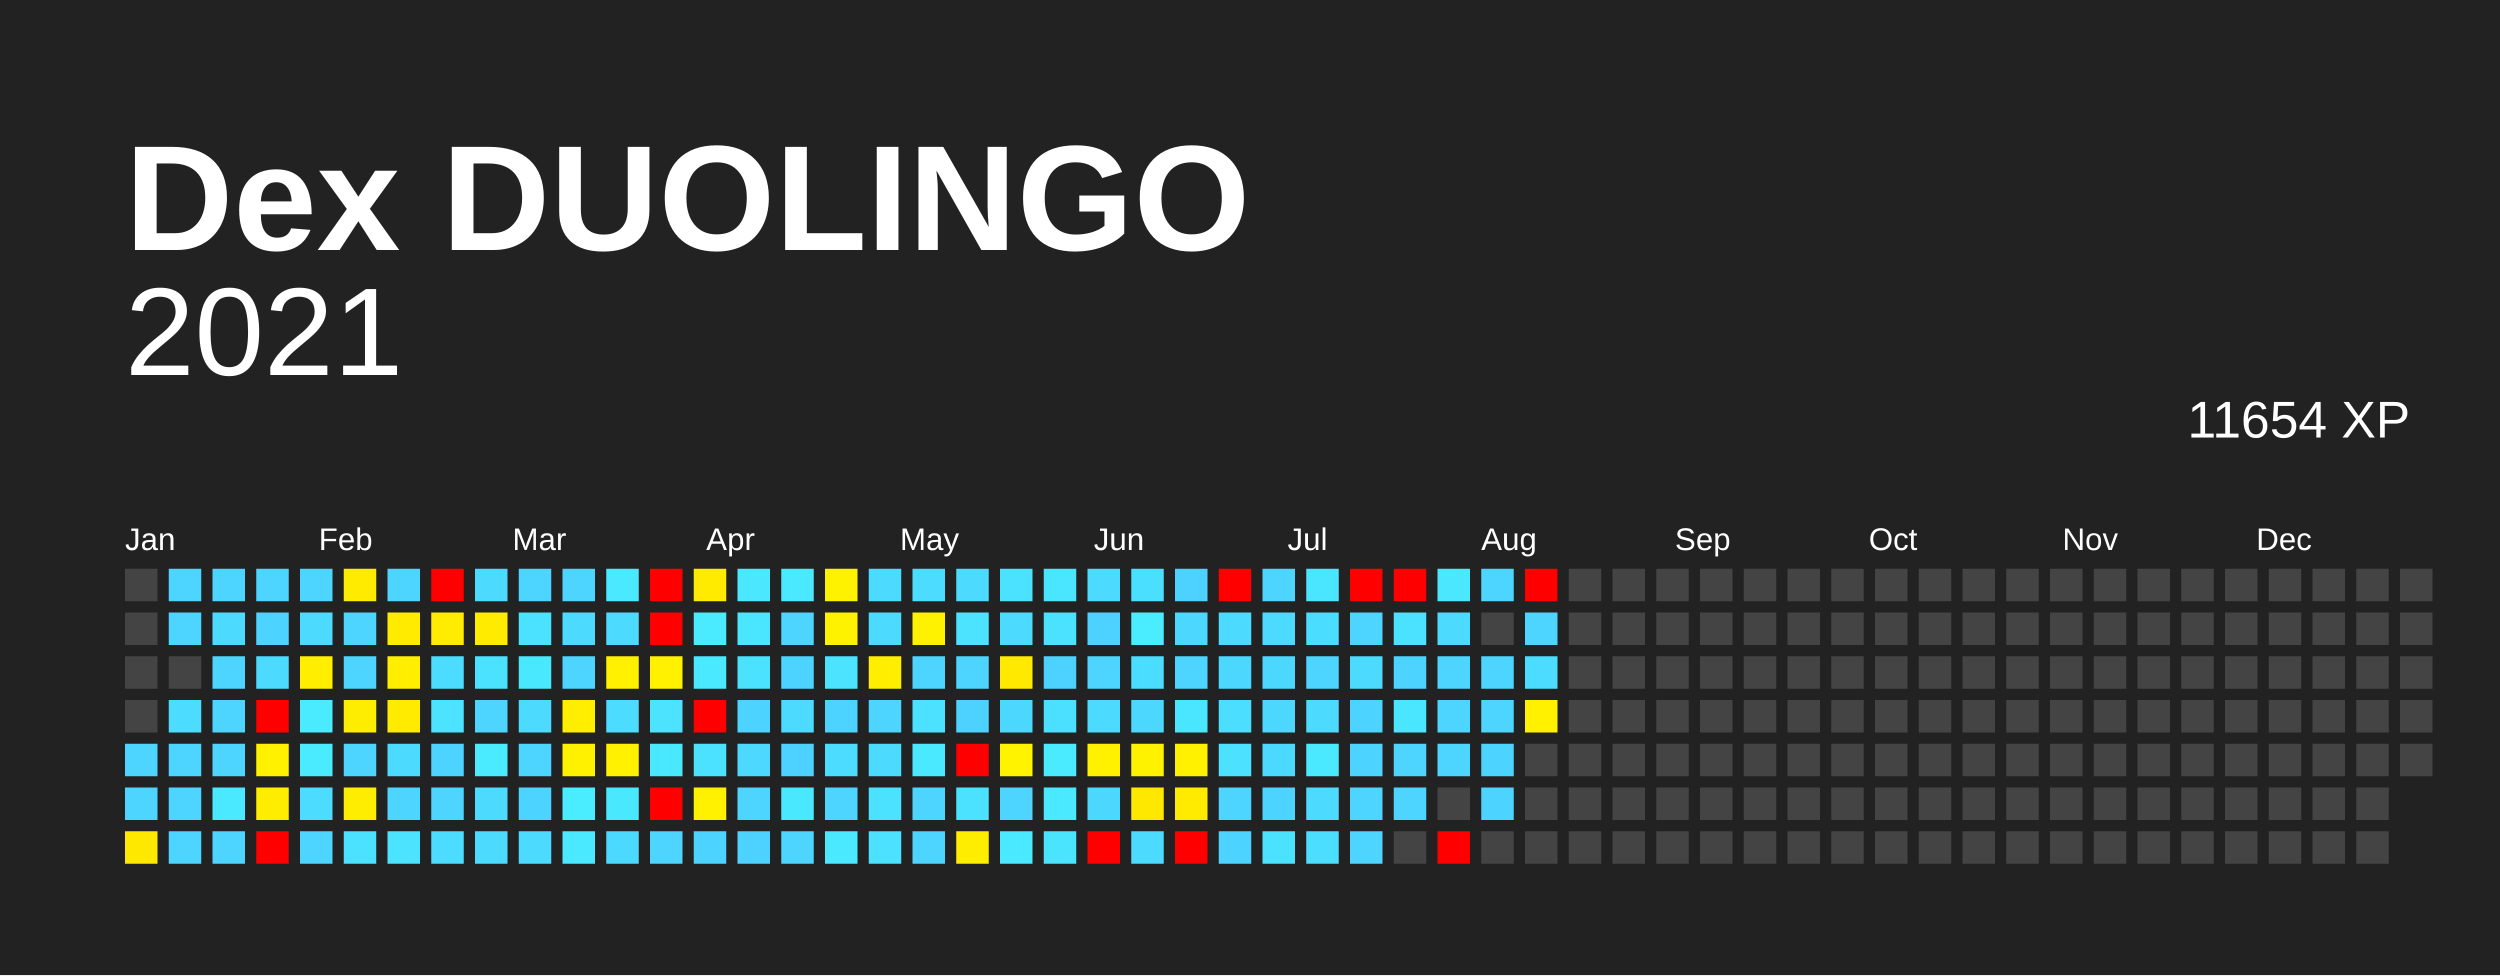
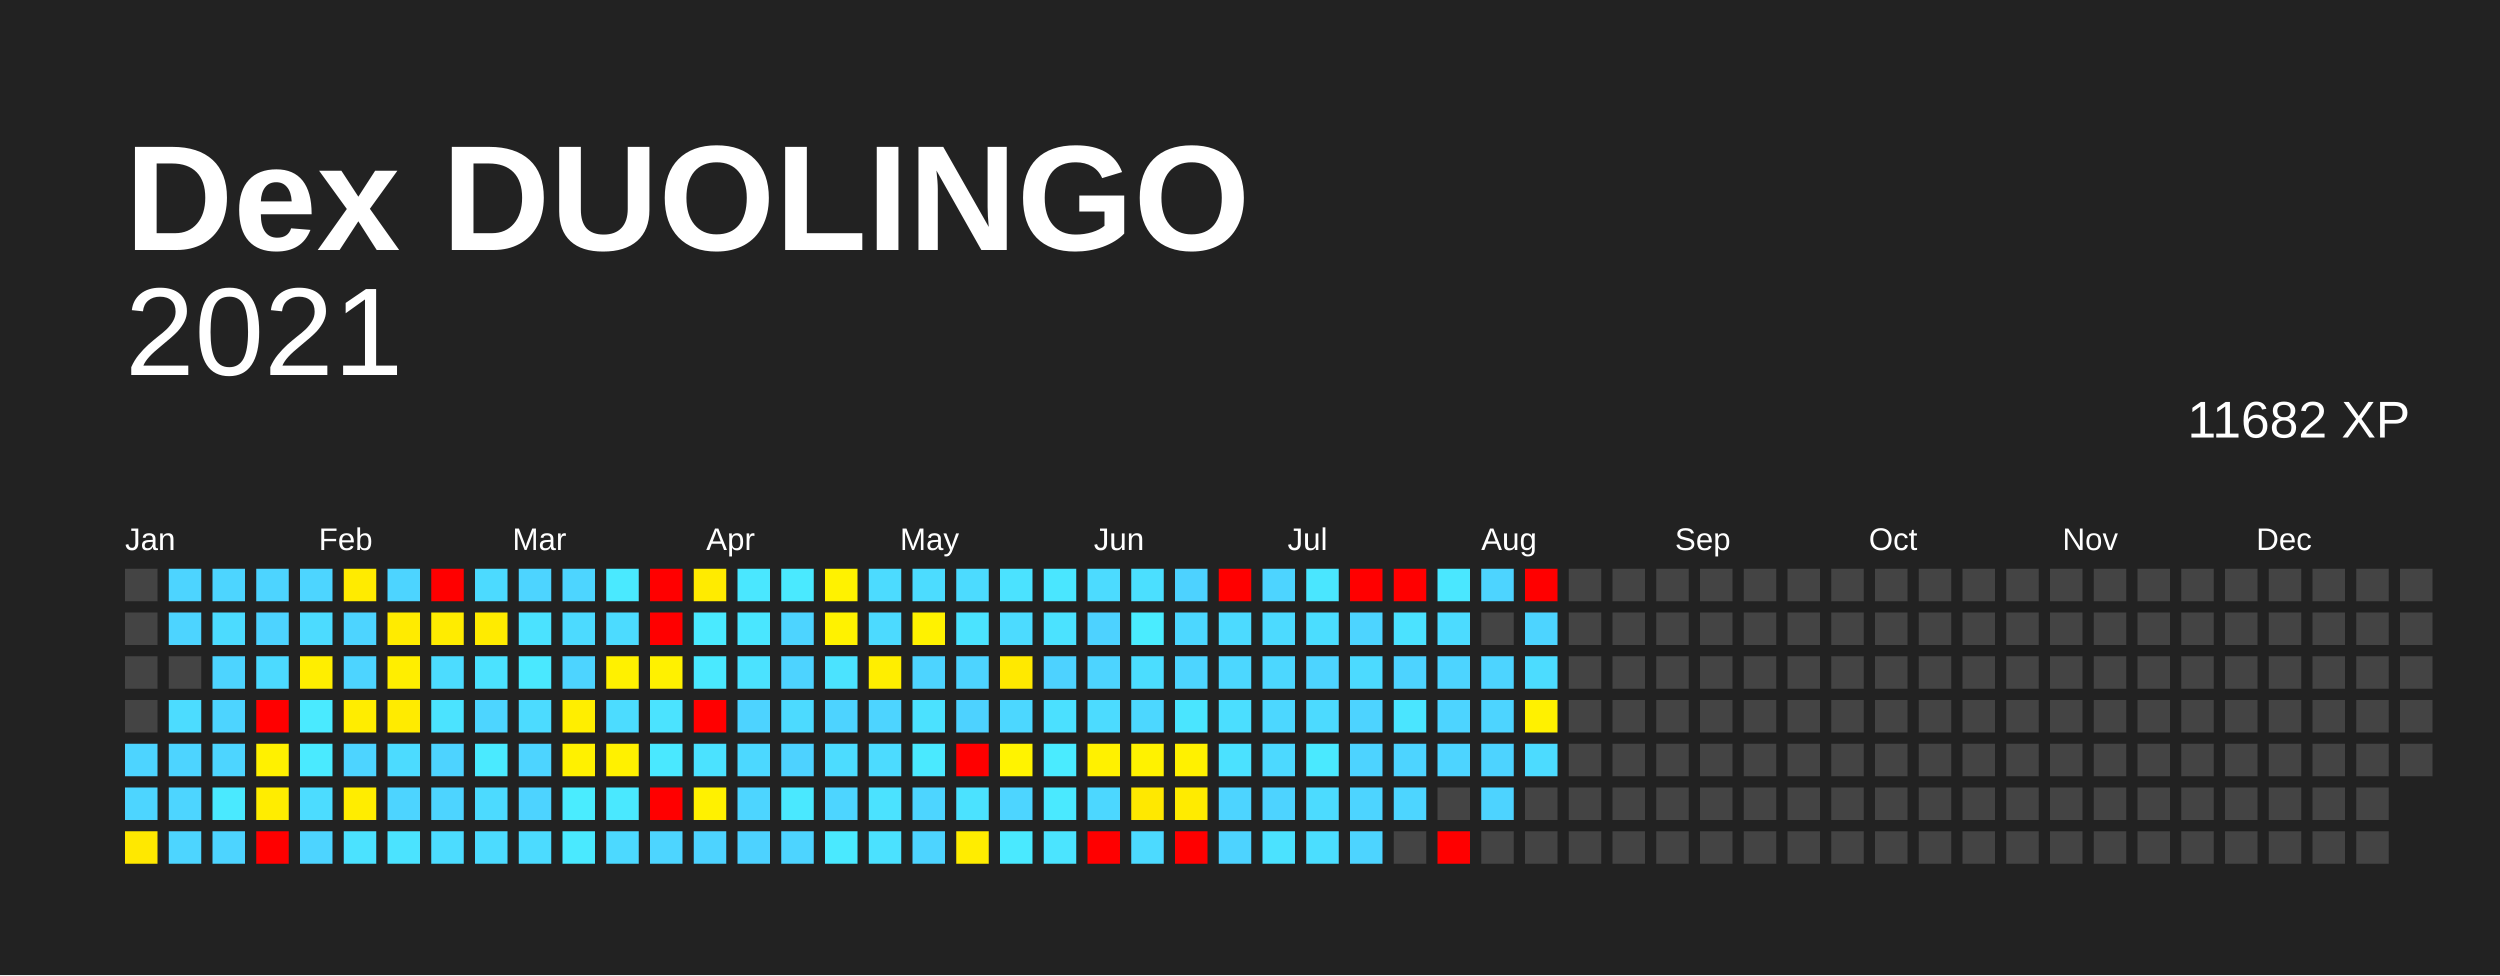
<svg xmlns="http://www.w3.org/2000/svg" baseProfile="full" height="78mm" version="1.1" viewBox="0,0,200,78" width="200mm">
  <defs />
  <rect fill="#222222" height="78" width="200" x="0" y="0" />
  <text fill="#FFFFFF" style="font-size:12px; font-family:Arial; font-weight:bold;" x="10" y="20">Dex DUOLINGO</text>
  <text alignment-baseline="hanging" fill="#FFFFFF" style="font-size:10.0px; font-family:Arial;" x="10" y="30">2021</text>
-   <text alignment-baseline="hanging" fill="#FFFFFF" style="font-size:4.125px; font-family:Arial;" x="175" y="35">11654 XP</text>
+   <text alignment-baseline="hanging" fill="#FFFFFF" style="font-size:4.125px; font-family:Arial;" x="175" y="35">11682 XP</text>
  <text fill="#FFFFFF" style="font-size:2.5px; font-family:Arial" x="10.0" y="44">Jan</text>
  <text fill="#FFFFFF" style="font-size:2.5px; font-family:Arial" x="25.5" y="44">Feb</text>
  <text fill="#FFFFFF" style="font-size:2.5px; font-family:Arial" x="41.0" y="44">Mar</text>
  <text fill="#FFFFFF" style="font-size:2.5px; font-family:Arial" x="56.5" y="44">Apr</text>
  <text fill="#FFFFFF" style="font-size:2.5px; font-family:Arial" x="72.0" y="44">May</text>
  <text fill="#FFFFFF" style="font-size:2.5px; font-family:Arial" x="87.5" y="44">Jun</text>
  <text fill="#FFFFFF" style="font-size:2.5px; font-family:Arial" x="103.0" y="44">Jul</text>
  <text fill="#FFFFFF" style="font-size:2.5px; font-family:Arial" x="118.5" y="44">Aug</text>
  <text fill="#FFFFFF" style="font-size:2.5px; font-family:Arial" x="134.0" y="44">Sep</text>
  <text fill="#FFFFFF" style="font-size:2.5px; font-family:Arial" x="149.5" y="44">Oct</text>
  <text fill="#FFFFFF" style="font-size:2.5px; font-family:Arial" x="165.0" y="44">Nov</text>
  <text fill="#FFFFFF" style="font-size:2.5px; font-family:Arial" x="180.5" y="44">Dec</text>
  <rect fill="#444444" height="2.6" width="2.6" x="10.0" y="45.5" />
  <rect fill="#444444" height="2.6" width="2.6" x="10.0" y="49.0" />
  <rect fill="#444444" height="2.6" width="2.6" x="10.0" y="52.5" />
  <rect fill="#444444" height="2.6" width="2.6" x="10.0" y="56.0" />
  <rect fill="#4dd4ff" height="2.6" width="2.6" x="10.0" y="59.5" />
  <rect fill="#4dd5ff" height="2.6" width="2.6" x="10.0" y="63.0" />
  <rect fill="#ffe800" height="2.6" width="2.6" x="10.0" y="66.5" />
  <rect fill="#4dd4ff" height="2.6" width="2.6" x="13.5" y="45.5" />
  <rect fill="#4dd4ff" height="2.6" width="2.6" x="13.5" y="49.0" />
  <rect fill="#444444" height="2.6" width="2.6" x="13.5" y="52.5" />
  <rect fill="#4cdcff" height="2.6" width="2.6" x="13.5" y="56.0" />
  <rect fill="#4dd4ff" height="2.6" width="2.6" x="13.5" y="59.5" />
  <rect fill="#4dd5ff" height="2.6" width="2.6" x="13.5" y="63.0" />
  <rect fill="#4dd5ff" height="2.6" width="2.6" x="13.5" y="66.5" />
  <rect fill="#4dd5ff" height="2.6" width="2.6" x="17.0" y="45.5" />
  <rect fill="#4cdbff" height="2.6" width="2.6" x="17.0" y="49.0" />
  <rect fill="#4dd4ff" height="2.6" width="2.6" x="17.0" y="52.5" />
  <rect fill="#4dd4ff" height="2.6" width="2.6" x="17.0" y="56.0" />
  <rect fill="#4dd5ff" height="2.6" width="2.6" x="17.0" y="59.5" />
  <rect fill="#4ae9ff" height="2.6" width="2.6" x="17.0" y="63.0" />
  <rect fill="#4dd4ff" height="2.6" width="2.6" x="17.0" y="66.5" />
  <rect fill="#4dd4ff" height="2.6" width="2.6" x="20.5" y="45.5" />
  <rect fill="#4dd3ff" height="2.6" width="2.6" x="20.5" y="49.0" />
  <rect fill="#4cdaff" height="2.6" width="2.6" x="20.5" y="52.5" />
  <rect fill="red" height="2.6" width="2.6" x="20.5" y="56.0" />
  <rect fill="#fff100" height="2.6" width="2.6" x="20.5" y="59.5" />
  <rect fill="#ffed00" height="2.6" width="2.6" x="20.5" y="63.0" />
  <rect fill="red" height="2.6" width="2.6" x="20.5" y="66.5" />
  <rect fill="#4dd5ff" height="2.6" width="2.6" x="24.0" y="45.5" />
  <rect fill="#4cdbff" height="2.6" width="2.6" x="24.0" y="49.0" />
  <rect fill="#ffee00" height="2.6" width="2.6" x="24.0" y="52.5" />
  <rect fill="#4aeaff" height="2.6" width="2.6" x="24.0" y="56.0" />
  <rect fill="#4aeaff" height="2.6" width="2.6" x="24.0" y="59.5" />
  <rect fill="#4cdcff" height="2.6" width="2.6" x="24.0" y="63.0" />
  <rect fill="#4dd4ff" height="2.6" width="2.6" x="24.0" y="66.5" />
  <rect fill="#ffeb00" height="2.6" width="2.6" x="27.5" y="45.5" />
  <rect fill="#4dd4ff" height="2.6" width="2.6" x="27.5" y="49.0" />
  <rect fill="#4dd4ff" height="2.6" width="2.6" x="27.5" y="52.5" />
  <rect fill="#ffed00" height="2.6" width="2.6" x="27.5" y="56.0" />
  <rect fill="#4dd4ff" height="2.6" width="2.6" x="27.5" y="59.5" />
  <rect fill="#ffed00" height="2.6" width="2.6" x="27.5" y="63.0" />
  <rect fill="#4be2ff" height="2.6" width="2.6" x="27.5" y="66.5" />
  <rect fill="#4dd4ff" height="2.6" width="2.6" x="31.0" y="45.5" />
  <rect fill="#ffeb00" height="2.6" width="2.6" x="31.0" y="49.0" />
  <rect fill="#ffee00" height="2.6" width="2.6" x="31.0" y="52.5" />
  <rect fill="#ffeb00" height="2.6" width="2.6" x="31.0" y="56.0" />
  <rect fill="#4cdbff" height="2.6" width="2.6" x="31.0" y="59.5" />
  <rect fill="#4dd4ff" height="2.6" width="2.6" x="31.0" y="63.0" />
  <rect fill="#4be3ff" height="2.6" width="2.6" x="31.0" y="66.5" />
  <rect fill="red" height="2.6" width="2.6" x="34.5" y="45.5" />
  <rect fill="#ffec00" height="2.6" width="2.6" x="34.5" y="49.0" />
  <rect fill="#4cdcff" height="2.6" width="2.6" x="34.5" y="52.5" />
  <rect fill="#4be3ff" height="2.6" width="2.6" x="34.5" y="56.0" />
  <rect fill="#4dd3ff" height="2.6" width="2.6" x="34.5" y="59.5" />
  <rect fill="#4dd4ff" height="2.6" width="2.6" x="34.5" y="63.0" />
  <rect fill="#4cdcff" height="2.6" width="2.6" x="34.5" y="66.5" />
  <rect fill="#4cdaff" height="2.6" width="2.6" x="38.0" y="45.5" />
  <rect fill="#ffeb00" height="2.6" width="2.6" x="38.0" y="49.0" />
  <rect fill="#4be2ff" height="2.6" width="2.6" x="38.0" y="52.5" />
  <rect fill="#4dd5ff" height="2.6" width="2.6" x="38.0" y="56.0" />
  <rect fill="#4aeaff" height="2.6" width="2.6" x="38.0" y="59.5" />
  <rect fill="#4cdaff" height="2.6" width="2.6" x="38.0" y="63.0" />
  <rect fill="#4cdbff" height="2.6" width="2.6" x="38.0" y="66.5" />
  <rect fill="#4dd4ff" height="2.6" width="2.6" x="41.5" y="45.5" />
  <rect fill="#4be2ff" height="2.6" width="2.6" x="41.5" y="49.0" />
  <rect fill="#4ae8ff" height="2.6" width="2.6" x="41.5" y="52.5" />
  <rect fill="#4cdbff" height="2.6" width="2.6" x="41.5" y="56.0" />
  <rect fill="#4dd4ff" height="2.6" width="2.6" x="41.5" y="59.5" />
  <rect fill="#4dd3ff" height="2.6" width="2.6" x="41.5" y="63.0" />
  <rect fill="#4cdbff" height="2.6" width="2.6" x="41.5" y="66.5" />
  <rect fill="#4dd5ff" height="2.6" width="2.6" x="45.0" y="45.5" />
  <rect fill="#4cdaff" height="2.6" width="2.6" x="45.0" y="49.0" />
  <rect fill="#4dd4ff" height="2.6" width="2.6" x="45.0" y="52.5" />
  <rect fill="#ffee00" height="2.6" width="2.6" x="45.0" y="56.0" />
  <rect fill="#fff100" height="2.6" width="2.6" x="45.0" y="59.5" />
  <rect fill="#4aecff" height="2.6" width="2.6" x="45.0" y="63.0" />
  <rect fill="#4ae9ff" height="2.6" width="2.6" x="45.0" y="66.5" />
  <rect fill="#4ae9ff" height="2.6" width="2.6" x="48.5" y="45.5" />
  <rect fill="#4cdbff" height="2.6" width="2.6" x="48.5" y="49.0" />
  <rect fill="#fff100" height="2.6" width="2.6" x="48.5" y="52.5" />
  <rect fill="#4cdcff" height="2.6" width="2.6" x="48.5" y="56.0" />
  <rect fill="#fff100" height="2.6" width="2.6" x="48.5" y="59.5" />
  <rect fill="#4ae8ff" height="2.6" width="2.6" x="48.5" y="63.0" />
  <rect fill="#4cd9ff" height="2.6" width="2.6" x="48.5" y="66.5" />
  <rect fill="red" height="2.6" width="2.6" x="52.0" y="45.5" />
  <rect fill="red" height="2.6" width="2.6" x="52.0" y="49.0" />
  <rect fill="#fff100" height="2.6" width="2.6" x="52.0" y="52.5" />
  <rect fill="#4be3ff" height="2.6" width="2.6" x="52.0" y="56.0" />
  <rect fill="#4ae8ff" height="2.6" width="2.6" x="52.0" y="59.5" />
  <rect fill="red" height="2.6" width="2.6" x="52.0" y="63.0" />
  <rect fill="#4dd5ff" height="2.6" width="2.6" x="52.0" y="66.5" />
  <rect fill="#ffeb00" height="2.6" width="2.6" x="55.5" y="45.5" />
  <rect fill="#4aeaff" height="2.6" width="2.6" x="55.5" y="49.0" />
  <rect fill="#4ae9ff" height="2.6" width="2.6" x="55.5" y="52.5" />
  <rect fill="red" height="2.6" width="2.6" x="55.5" y="56.0" />
  <rect fill="#4be2ff" height="2.6" width="2.6" x="55.5" y="59.5" />
  <rect fill="#fff100" height="2.6" width="2.6" x="55.5" y="63.0" />
  <rect fill="#4dd3ff" height="2.6" width="2.6" x="55.5" y="66.5" />
  <rect fill="#4ae7ff" height="2.6" width="2.6" x="59.0" y="45.5" />
  <rect fill="#4ae6ff" height="2.6" width="2.6" x="59.0" y="49.0" />
  <rect fill="#4be2ff" height="2.6" width="2.6" x="59.0" y="52.5" />
  <rect fill="#4dd3ff" height="2.6" width="2.6" x="59.0" y="56.0" />
  <rect fill="#4cd8ff" height="2.6" width="2.6" x="59.0" y="59.5" />
  <rect fill="#4dd5ff" height="2.6" width="2.6" x="59.0" y="63.0" />
  <rect fill="#4dd2ff" height="2.6" width="2.6" x="59.0" y="66.5" />
  <rect fill="#4ae9ff" height="2.6" width="2.6" x="62.5" y="45.5" />
  <rect fill="#4dd4ff" height="2.6" width="2.6" x="62.5" y="49.0" />
  <rect fill="#4dd3ff" height="2.6" width="2.6" x="62.5" y="52.5" />
  <rect fill="#4cdaff" height="2.6" width="2.6" x="62.5" y="56.0" />
  <rect fill="#4dd2ff" height="2.6" width="2.6" x="62.5" y="59.5" />
  <rect fill="#4ae8ff" height="2.6" width="2.6" x="62.5" y="63.0" />
  <rect fill="#4dd4ff" height="2.6" width="2.6" x="62.5" y="66.5" />
  <rect fill="#fff200" height="2.6" width="2.6" x="66.0" y="45.5" />
  <rect fill="#fff200" height="2.6" width="2.6" x="66.0" y="49.0" />
  <rect fill="#4be3ff" height="2.6" width="2.6" x="66.0" y="52.5" />
  <rect fill="#4dd3ff" height="2.6" width="2.6" x="66.0" y="56.0" />
  <rect fill="#4cdcff" height="2.6" width="2.6" x="66.0" y="59.5" />
  <rect fill="#4dd5ff" height="2.6" width="2.6" x="66.0" y="63.0" />
  <rect fill="#4ae9ff" height="2.6" width="2.6" x="66.0" y="66.5" />
  <rect fill="#4cdbff" height="2.6" width="2.6" x="69.5" y="45.5" />
  <rect fill="#4cdaff" height="2.6" width="2.6" x="69.5" y="49.0" />
  <rect fill="#ffee00" height="2.6" width="2.6" x="69.5" y="52.5" />
  <rect fill="#4dd4ff" height="2.6" width="2.6" x="69.5" y="56.0" />
  <rect fill="#4cdbff" height="2.6" width="2.6" x="69.5" y="59.5" />
  <rect fill="#4be2ff" height="2.6" width="2.6" x="69.5" y="63.0" />
  <rect fill="#4be1ff" height="2.6" width="2.6" x="69.5" y="66.5" />
  <rect fill="#4cdcff" height="2.6" width="2.6" x="73.0" y="45.5" />
  <rect fill="#fff200" height="2.6" width="2.6" x="73.0" y="49.0" />
  <rect fill="#4dd4ff" height="2.6" width="2.6" x="73.0" y="52.5" />
  <rect fill="#4be1ff" height="2.6" width="2.6" x="73.0" y="56.0" />
  <rect fill="#4ae9ff" height="2.6" width="2.6" x="73.0" y="59.5" />
  <rect fill="#4dd5ff" height="2.6" width="2.6" x="73.0" y="63.0" />
  <rect fill="#4dd4ff" height="2.6" width="2.6" x="73.0" y="66.5" />
  <rect fill="#4cdbff" height="2.6" width="2.6" x="76.5" y="45.5" />
  <rect fill="#4be3ff" height="2.6" width="2.6" x="76.5" y="49.0" />
  <rect fill="#4dd4ff" height="2.6" width="2.6" x="76.5" y="52.5" />
  <rect fill="#4dd2ff" height="2.6" width="2.6" x="76.5" y="56.0" />
  <rect fill="red" height="2.6" width="2.6" x="76.5" y="59.5" />
  <rect fill="#4be2ff" height="2.6" width="2.6" x="76.5" y="63.0" />
  <rect fill="#ffed00" height="2.6" width="2.6" x="76.5" y="66.5" />
  <rect fill="#4be2ff" height="2.6" width="2.6" x="80.0" y="45.5" />
  <rect fill="#4cdbff" height="2.6" width="2.6" x="80.0" y="49.0" />
  <rect fill="#ffe900" height="2.6" width="2.6" x="80.0" y="52.5" />
  <rect fill="#4cd7ff" height="2.6" width="2.6" x="80.0" y="56.0" />
  <rect fill="#fff300" height="2.6" width="2.6" x="80.0" y="59.5" />
  <rect fill="#4dd5ff" height="2.6" width="2.6" x="80.0" y="63.0" />
  <rect fill="#4ae9ff" height="2.6" width="2.6" x="80.0" y="66.5" />
  <rect fill="#4ae6ff" height="2.6" width="2.6" x="83.5" y="45.5" />
  <rect fill="#4be2ff" height="2.6" width="2.6" x="83.5" y="49.0" />
  <rect fill="#4dd2ff" height="2.6" width="2.6" x="83.5" y="52.5" />
  <rect fill="#4be0ff" height="2.6" width="2.6" x="83.5" y="56.0" />
  <rect fill="#4aebff" height="2.6" width="2.6" x="83.5" y="59.5" />
  <rect fill="#4ae9ff" height="2.6" width="2.6" x="83.5" y="63.0" />
  <rect fill="#4be4ff" height="2.6" width="2.6" x="83.5" y="66.5" />
  <rect fill="#4cdbff" height="2.6" width="2.6" x="87.0" y="45.5" />
  <rect fill="#4dd2ff" height="2.6" width="2.6" x="87.0" y="49.0" />
  <rect fill="#4dd4ff" height="2.6" width="2.6" x="87.0" y="52.5" />
  <rect fill="#4cdbff" height="2.6" width="2.6" x="87.0" y="56.0" />
  <rect fill="#fff100" height="2.6" width="2.6" x="87.0" y="59.5" />
  <rect fill="#4cd7ff" height="2.6" width="2.6" x="87.0" y="63.0" />
  <rect fill="red" height="2.6" width="2.6" x="87.0" y="66.5" />
  <rect fill="#4bdfff" height="2.6" width="2.6" x="90.5" y="45.5" />
  <rect fill="#4aecff" height="2.6" width="2.6" x="90.5" y="49.0" />
  <rect fill="#4bddff" height="2.6" width="2.6" x="90.5" y="52.5" />
  <rect fill="#4cd7ff" height="2.6" width="2.6" x="90.5" y="56.0" />
  <rect fill="#fff200" height="2.6" width="2.6" x="90.5" y="59.5" />
  <rect fill="#ffe800" height="2.6" width="2.6" x="90.5" y="63.0" />
  <rect fill="#4cdaff" height="2.6" width="2.6" x="90.5" y="66.5" />
  <rect fill="#4dd2ff" height="2.6" width="2.6" x="94.0" y="45.5" />
  <rect fill="#4cd7ff" height="2.6" width="2.6" x="94.0" y="49.0" />
  <rect fill="#4dd5ff" height="2.6" width="2.6" x="94.0" y="52.5" />
  <rect fill="#4ae5ff" height="2.6" width="2.6" x="94.0" y="56.0" />
  <rect fill="#fff100" height="2.6" width="2.6" x="94.0" y="59.5" />
  <rect fill="#ffeb00" height="2.6" width="2.6" x="94.0" y="63.0" />
  <rect fill="red" height="2.6" width="2.6" x="94.0" y="66.5" />
  <rect fill="red" height="2.6" width="2.6" x="97.5" y="45.5" />
  <rect fill="#4cdaff" height="2.6" width="2.6" x="97.5" y="49.0" />
  <rect fill="#4cd7ff" height="2.6" width="2.6" x="97.5" y="52.5" />
  <rect fill="#4bdeff" height="2.6" width="2.6" x="97.5" y="56.0" />
  <rect fill="#4be1ff" height="2.6" width="2.6" x="97.5" y="59.5" />
  <rect fill="#4dd4ff" height="2.6" width="2.6" x="97.5" y="63.0" />
  <rect fill="#4dd3ff" height="2.6" width="2.6" x="97.5" y="66.5" />
  <rect fill="#4dd4ff" height="2.6" width="2.6" x="101.0" y="45.5" />
  <rect fill="#4cdaff" height="2.6" width="2.6" x="101.0" y="49.0" />
  <rect fill="#4cd7ff" height="2.6" width="2.6" x="101.0" y="52.5" />
  <rect fill="#4cd7ff" height="2.6" width="2.6" x="101.0" y="56.0" />
  <rect fill="#4cd9ff" height="2.6" width="2.6" x="101.0" y="59.5" />
  <rect fill="#4dd3ff" height="2.6" width="2.6" x="101.0" y="63.0" />
  <rect fill="#4be2ff" height="2.6" width="2.6" x="101.0" y="66.5" />
  <rect fill="#4ae6ff" height="2.6" width="2.6" x="104.5" y="45.5" />
  <rect fill="#4bddff" height="2.6" width="2.6" x="104.5" y="49.0" />
  <rect fill="#4dd4ff" height="2.6" width="2.6" x="104.5" y="52.5" />
  <rect fill="#4cdaff" height="2.6" width="2.6" x="104.5" y="56.0" />
  <rect fill="#4ae9ff" height="2.6" width="2.6" x="104.5" y="59.5" />
  <rect fill="#4cdbff" height="2.6" width="2.6" x="104.5" y="63.0" />
  <rect fill="#4bdeff" height="2.6" width="2.6" x="104.5" y="66.5" />
  <rect fill="red" height="2.6" width="2.6" x="108.0" y="45.5" />
  <rect fill="#4dd4ff" height="2.6" width="2.6" x="108.0" y="49.0" />
  <rect fill="#4cdaff" height="2.6" width="2.6" x="108.0" y="52.5" />
  <rect fill="#4dd3ff" height="2.6" width="2.6" x="108.0" y="56.0" />
  <rect fill="#4dd3ff" height="2.6" width="2.6" x="108.0" y="59.5" />
  <rect fill="#4dd4ff" height="2.6" width="2.6" x="108.0" y="63.0" />
  <rect fill="#4dd4ff" height="2.6" width="2.6" x="108.0" y="66.5" />
  <rect fill="red" height="2.6" width="2.6" x="111.5" y="45.5" />
  <rect fill="#4be2ff" height="2.6" width="2.6" x="111.5" y="49.0" />
  <rect fill="#4dd3ff" height="2.6" width="2.6" x="111.5" y="52.5" />
  <rect fill="#4ae5ff" height="2.6" width="2.6" x="111.5" y="56.0" />
  <rect fill="#4dd4ff" height="2.6" width="2.6" x="111.5" y="59.5" />
  <rect fill="#4dd5ff" height="2.6" width="2.6" x="111.5" y="63.0" />
  <rect fill="#444444" height="2.6" width="2.6" x="111.5" y="66.5" />
  <rect fill="#4ae7ff" height="2.6" width="2.6" x="115.0" y="45.5" />
  <rect fill="#4cdbff" height="2.6" width="2.6" x="115.0" y="49.0" />
  <rect fill="#4dd4ff" height="2.6" width="2.6" x="115.0" y="52.5" />
  <rect fill="#4dd4ff" height="2.6" width="2.6" x="115.0" y="56.0" />
  <rect fill="#4dd4ff" height="2.6" width="2.6" x="115.0" y="59.5" />
  <rect fill="#444444" height="2.6" width="2.6" x="115.0" y="63.0" />
  <rect fill="red" height="2.6" width="2.6" x="115.0" y="66.5" />
  <rect fill="#4dd4ff" height="2.6" width="2.6" x="118.5" y="45.5" />
  <rect fill="#444444" height="2.6" width="2.6" x="118.5" y="49.0" />
  <rect fill="#4dd4ff" height="2.6" width="2.6" x="118.5" y="52.5" />
  <rect fill="#4dd4ff" height="2.6" width="2.6" x="118.5" y="56.0" />
  <rect fill="#4dd3ff" height="2.6" width="2.6" x="118.5" y="59.5" />
  <rect fill="#4dd3ff" height="2.6" width="2.6" x="118.5" y="63.0" />
  <rect fill="#444444" height="2.6" width="2.6" x="118.5" y="66.5" />
  <rect fill="red" height="2.6" width="2.6" x="122.0" y="45.5" />
  <rect fill="#4dd4ff" height="2.6" width="2.6" x="122.0" y="49.0" />
  <rect fill="#4cdcff" height="2.6" width="2.6" x="122.0" y="52.5" />
  <rect fill="#fff100" height="2.6" width="2.6" x="122.0" y="56.0" />
-   <rect fill="#444444" height="2.6" width="2.6" x="122.0" y="59.5" />
+   <rect fill="#4cdbff" height="2.6" width="2.6" x="122.0" y="59.5" />
  <rect fill="#444444" height="2.6" width="2.6" x="122.0" y="63.0" />
  <rect fill="#444444" height="2.6" width="2.6" x="122.0" y="66.5" />
  <rect fill="#444444" height="2.6" width="2.6" x="125.5" y="45.5" />
  <rect fill="#444444" height="2.6" width="2.6" x="125.5" y="49.0" />
  <rect fill="#444444" height="2.6" width="2.6" x="125.5" y="52.5" />
  <rect fill="#444444" height="2.6" width="2.6" x="125.5" y="56.0" />
  <rect fill="#444444" height="2.6" width="2.6" x="125.5" y="59.5" />
  <rect fill="#444444" height="2.6" width="2.6" x="125.5" y="63.0" />
  <rect fill="#444444" height="2.6" width="2.6" x="125.5" y="66.5" />
  <rect fill="#444444" height="2.6" width="2.6" x="129.0" y="45.5" />
  <rect fill="#444444" height="2.6" width="2.6" x="129.0" y="49.0" />
  <rect fill="#444444" height="2.6" width="2.6" x="129.0" y="52.5" />
  <rect fill="#444444" height="2.6" width="2.6" x="129.0" y="56.0" />
  <rect fill="#444444" height="2.6" width="2.6" x="129.0" y="59.5" />
  <rect fill="#444444" height="2.6" width="2.6" x="129.0" y="63.0" />
  <rect fill="#444444" height="2.6" width="2.6" x="129.0" y="66.5" />
  <rect fill="#444444" height="2.6" width="2.6" x="132.5" y="45.5" />
  <rect fill="#444444" height="2.6" width="2.6" x="132.5" y="49.0" />
  <rect fill="#444444" height="2.6" width="2.6" x="132.5" y="52.5" />
  <rect fill="#444444" height="2.6" width="2.6" x="132.5" y="56.0" />
  <rect fill="#444444" height="2.6" width="2.6" x="132.5" y="59.5" />
  <rect fill="#444444" height="2.6" width="2.6" x="132.5" y="63.0" />
  <rect fill="#444444" height="2.6" width="2.6" x="132.5" y="66.5" />
  <rect fill="#444444" height="2.6" width="2.6" x="136.0" y="45.5" />
  <rect fill="#444444" height="2.6" width="2.6" x="136.0" y="49.0" />
  <rect fill="#444444" height="2.6" width="2.6" x="136.0" y="52.5" />
  <rect fill="#444444" height="2.6" width="2.6" x="136.0" y="56.0" />
  <rect fill="#444444" height="2.6" width="2.6" x="136.0" y="59.5" />
  <rect fill="#444444" height="2.6" width="2.6" x="136.0" y="63.0" />
  <rect fill="#444444" height="2.6" width="2.6" x="136.0" y="66.5" />
  <rect fill="#444444" height="2.6" width="2.6" x="139.5" y="45.5" />
  <rect fill="#444444" height="2.6" width="2.6" x="139.5" y="49.0" />
  <rect fill="#444444" height="2.6" width="2.6" x="139.5" y="52.5" />
  <rect fill="#444444" height="2.6" width="2.6" x="139.5" y="56.0" />
  <rect fill="#444444" height="2.6" width="2.6" x="139.5" y="59.5" />
  <rect fill="#444444" height="2.6" width="2.6" x="139.5" y="63.0" />
  <rect fill="#444444" height="2.6" width="2.6" x="139.5" y="66.5" />
  <rect fill="#444444" height="2.6" width="2.6" x="143.0" y="45.5" />
  <rect fill="#444444" height="2.6" width="2.6" x="143.0" y="49.0" />
  <rect fill="#444444" height="2.6" width="2.6" x="143.0" y="52.5" />
  <rect fill="#444444" height="2.6" width="2.6" x="143.0" y="56.0" />
  <rect fill="#444444" height="2.6" width="2.6" x="143.0" y="59.5" />
  <rect fill="#444444" height="2.6" width="2.6" x="143.0" y="63.0" />
  <rect fill="#444444" height="2.6" width="2.6" x="143.0" y="66.5" />
  <rect fill="#444444" height="2.6" width="2.6" x="146.5" y="45.5" />
  <rect fill="#444444" height="2.6" width="2.6" x="146.5" y="49.0" />
  <rect fill="#444444" height="2.6" width="2.6" x="146.5" y="52.5" />
  <rect fill="#444444" height="2.6" width="2.6" x="146.5" y="56.0" />
  <rect fill="#444444" height="2.6" width="2.6" x="146.5" y="59.5" />
  <rect fill="#444444" height="2.6" width="2.6" x="146.5" y="63.0" />
  <rect fill="#444444" height="2.6" width="2.6" x="146.5" y="66.5" />
  <rect fill="#444444" height="2.6" width="2.6" x="150.0" y="45.5" />
  <rect fill="#444444" height="2.6" width="2.6" x="150.0" y="49.0" />
  <rect fill="#444444" height="2.6" width="2.6" x="150.0" y="52.5" />
  <rect fill="#444444" height="2.6" width="2.6" x="150.0" y="56.0" />
  <rect fill="#444444" height="2.6" width="2.6" x="150.0" y="59.5" />
  <rect fill="#444444" height="2.6" width="2.6" x="150.0" y="63.0" />
  <rect fill="#444444" height="2.6" width="2.6" x="150.0" y="66.5" />
  <rect fill="#444444" height="2.6" width="2.6" x="153.5" y="45.5" />
  <rect fill="#444444" height="2.6" width="2.6" x="153.5" y="49.0" />
  <rect fill="#444444" height="2.6" width="2.6" x="153.5" y="52.5" />
  <rect fill="#444444" height="2.6" width="2.6" x="153.5" y="56.0" />
  <rect fill="#444444" height="2.6" width="2.6" x="153.5" y="59.5" />
  <rect fill="#444444" height="2.6" width="2.6" x="153.5" y="63.0" />
  <rect fill="#444444" height="2.6" width="2.6" x="153.5" y="66.5" />
  <rect fill="#444444" height="2.6" width="2.6" x="157.0" y="45.5" />
  <rect fill="#444444" height="2.6" width="2.6" x="157.0" y="49.0" />
  <rect fill="#444444" height="2.6" width="2.6" x="157.0" y="52.5" />
  <rect fill="#444444" height="2.6" width="2.6" x="157.0" y="56.0" />
  <rect fill="#444444" height="2.6" width="2.6" x="157.0" y="59.5" />
  <rect fill="#444444" height="2.6" width="2.6" x="157.0" y="63.0" />
  <rect fill="#444444" height="2.6" width="2.6" x="157.0" y="66.5" />
  <rect fill="#444444" height="2.6" width="2.6" x="160.5" y="45.5" />
  <rect fill="#444444" height="2.6" width="2.6" x="160.5" y="49.0" />
  <rect fill="#444444" height="2.6" width="2.6" x="160.5" y="52.5" />
  <rect fill="#444444" height="2.6" width="2.6" x="160.5" y="56.0" />
  <rect fill="#444444" height="2.6" width="2.6" x="160.5" y="59.5" />
  <rect fill="#444444" height="2.6" width="2.6" x="160.5" y="63.0" />
  <rect fill="#444444" height="2.6" width="2.6" x="160.5" y="66.5" />
  <rect fill="#444444" height="2.6" width="2.6" x="164.0" y="45.5" />
  <rect fill="#444444" height="2.6" width="2.6" x="164.0" y="49.0" />
  <rect fill="#444444" height="2.6" width="2.6" x="164.0" y="52.5" />
  <rect fill="#444444" height="2.6" width="2.6" x="164.0" y="56.0" />
  <rect fill="#444444" height="2.6" width="2.6" x="164.0" y="59.5" />
  <rect fill="#444444" height="2.6" width="2.6" x="164.0" y="63.0" />
  <rect fill="#444444" height="2.6" width="2.6" x="164.0" y="66.5" />
  <rect fill="#444444" height="2.6" width="2.6" x="167.5" y="45.5" />
  <rect fill="#444444" height="2.6" width="2.6" x="167.5" y="49.0" />
  <rect fill="#444444" height="2.6" width="2.6" x="167.5" y="52.5" />
  <rect fill="#444444" height="2.6" width="2.6" x="167.5" y="56.0" />
  <rect fill="#444444" height="2.6" width="2.6" x="167.5" y="59.5" />
  <rect fill="#444444" height="2.6" width="2.6" x="167.5" y="63.0" />
  <rect fill="#444444" height="2.6" width="2.6" x="167.5" y="66.5" />
  <rect fill="#444444" height="2.6" width="2.6" x="171.0" y="45.5" />
  <rect fill="#444444" height="2.6" width="2.6" x="171.0" y="49.0" />
  <rect fill="#444444" height="2.6" width="2.6" x="171.0" y="52.5" />
  <rect fill="#444444" height="2.6" width="2.6" x="171.0" y="56.0" />
  <rect fill="#444444" height="2.6" width="2.6" x="171.0" y="59.5" />
  <rect fill="#444444" height="2.6" width="2.6" x="171.0" y="63.0" />
  <rect fill="#444444" height="2.6" width="2.6" x="171.0" y="66.5" />
  <rect fill="#444444" height="2.6" width="2.6" x="174.5" y="45.5" />
  <rect fill="#444444" height="2.6" width="2.6" x="174.5" y="49.0" />
  <rect fill="#444444" height="2.6" width="2.6" x="174.5" y="52.5" />
  <rect fill="#444444" height="2.6" width="2.6" x="174.5" y="56.0" />
  <rect fill="#444444" height="2.6" width="2.6" x="174.5" y="59.5" />
  <rect fill="#444444" height="2.6" width="2.6" x="174.5" y="63.0" />
  <rect fill="#444444" height="2.6" width="2.6" x="174.5" y="66.5" />
  <rect fill="#444444" height="2.6" width="2.6" x="178.0" y="45.5" />
  <rect fill="#444444" height="2.6" width="2.6" x="178.0" y="49.0" />
  <rect fill="#444444" height="2.6" width="2.6" x="178.0" y="52.5" />
  <rect fill="#444444" height="2.6" width="2.6" x="178.0" y="56.0" />
  <rect fill="#444444" height="2.6" width="2.6" x="178.0" y="59.5" />
  <rect fill="#444444" height="2.6" width="2.6" x="178.0" y="63.0" />
  <rect fill="#444444" height="2.6" width="2.6" x="178.0" y="66.5" />
  <rect fill="#444444" height="2.6" width="2.6" x="181.5" y="45.5" />
  <rect fill="#444444" height="2.6" width="2.6" x="181.5" y="49.0" />
  <rect fill="#444444" height="2.6" width="2.6" x="181.5" y="52.5" />
  <rect fill="#444444" height="2.6" width="2.6" x="181.5" y="56.0" />
  <rect fill="#444444" height="2.6" width="2.6" x="181.5" y="59.5" />
  <rect fill="#444444" height="2.6" width="2.6" x="181.5" y="63.0" />
  <rect fill="#444444" height="2.6" width="2.6" x="181.5" y="66.5" />
  <rect fill="#444444" height="2.6" width="2.6" x="185.0" y="45.5" />
  <rect fill="#444444" height="2.6" width="2.6" x="185.0" y="49.0" />
  <rect fill="#444444" height="2.6" width="2.6" x="185.0" y="52.5" />
  <rect fill="#444444" height="2.6" width="2.6" x="185.0" y="56.0" />
  <rect fill="#444444" height="2.6" width="2.6" x="185.0" y="59.5" />
  <rect fill="#444444" height="2.6" width="2.6" x="185.0" y="63.0" />
  <rect fill="#444444" height="2.6" width="2.6" x="185.0" y="66.5" />
  <rect fill="#444444" height="2.6" width="2.6" x="188.5" y="45.5" />
  <rect fill="#444444" height="2.6" width="2.6" x="188.5" y="49.0" />
  <rect fill="#444444" height="2.6" width="2.6" x="188.5" y="52.5" />
  <rect fill="#444444" height="2.6" width="2.6" x="188.5" y="56.0" />
  <rect fill="#444444" height="2.6" width="2.6" x="188.5" y="59.5" />
  <rect fill="#444444" height="2.6" width="2.6" x="188.5" y="63.0" />
  <rect fill="#444444" height="2.6" width="2.6" x="188.5" y="66.5" />
  <rect fill="#444444" height="2.6" width="2.6" x="192.0" y="45.5" />
  <rect fill="#444444" height="2.6" width="2.6" x="192.0" y="49.0" />
  <rect fill="#444444" height="2.6" width="2.6" x="192.0" y="52.5" />
  <rect fill="#444444" height="2.6" width="2.6" x="192.0" y="56.0" />
  <rect fill="#444444" height="2.6" width="2.6" x="192.0" y="59.5" />
</svg>
